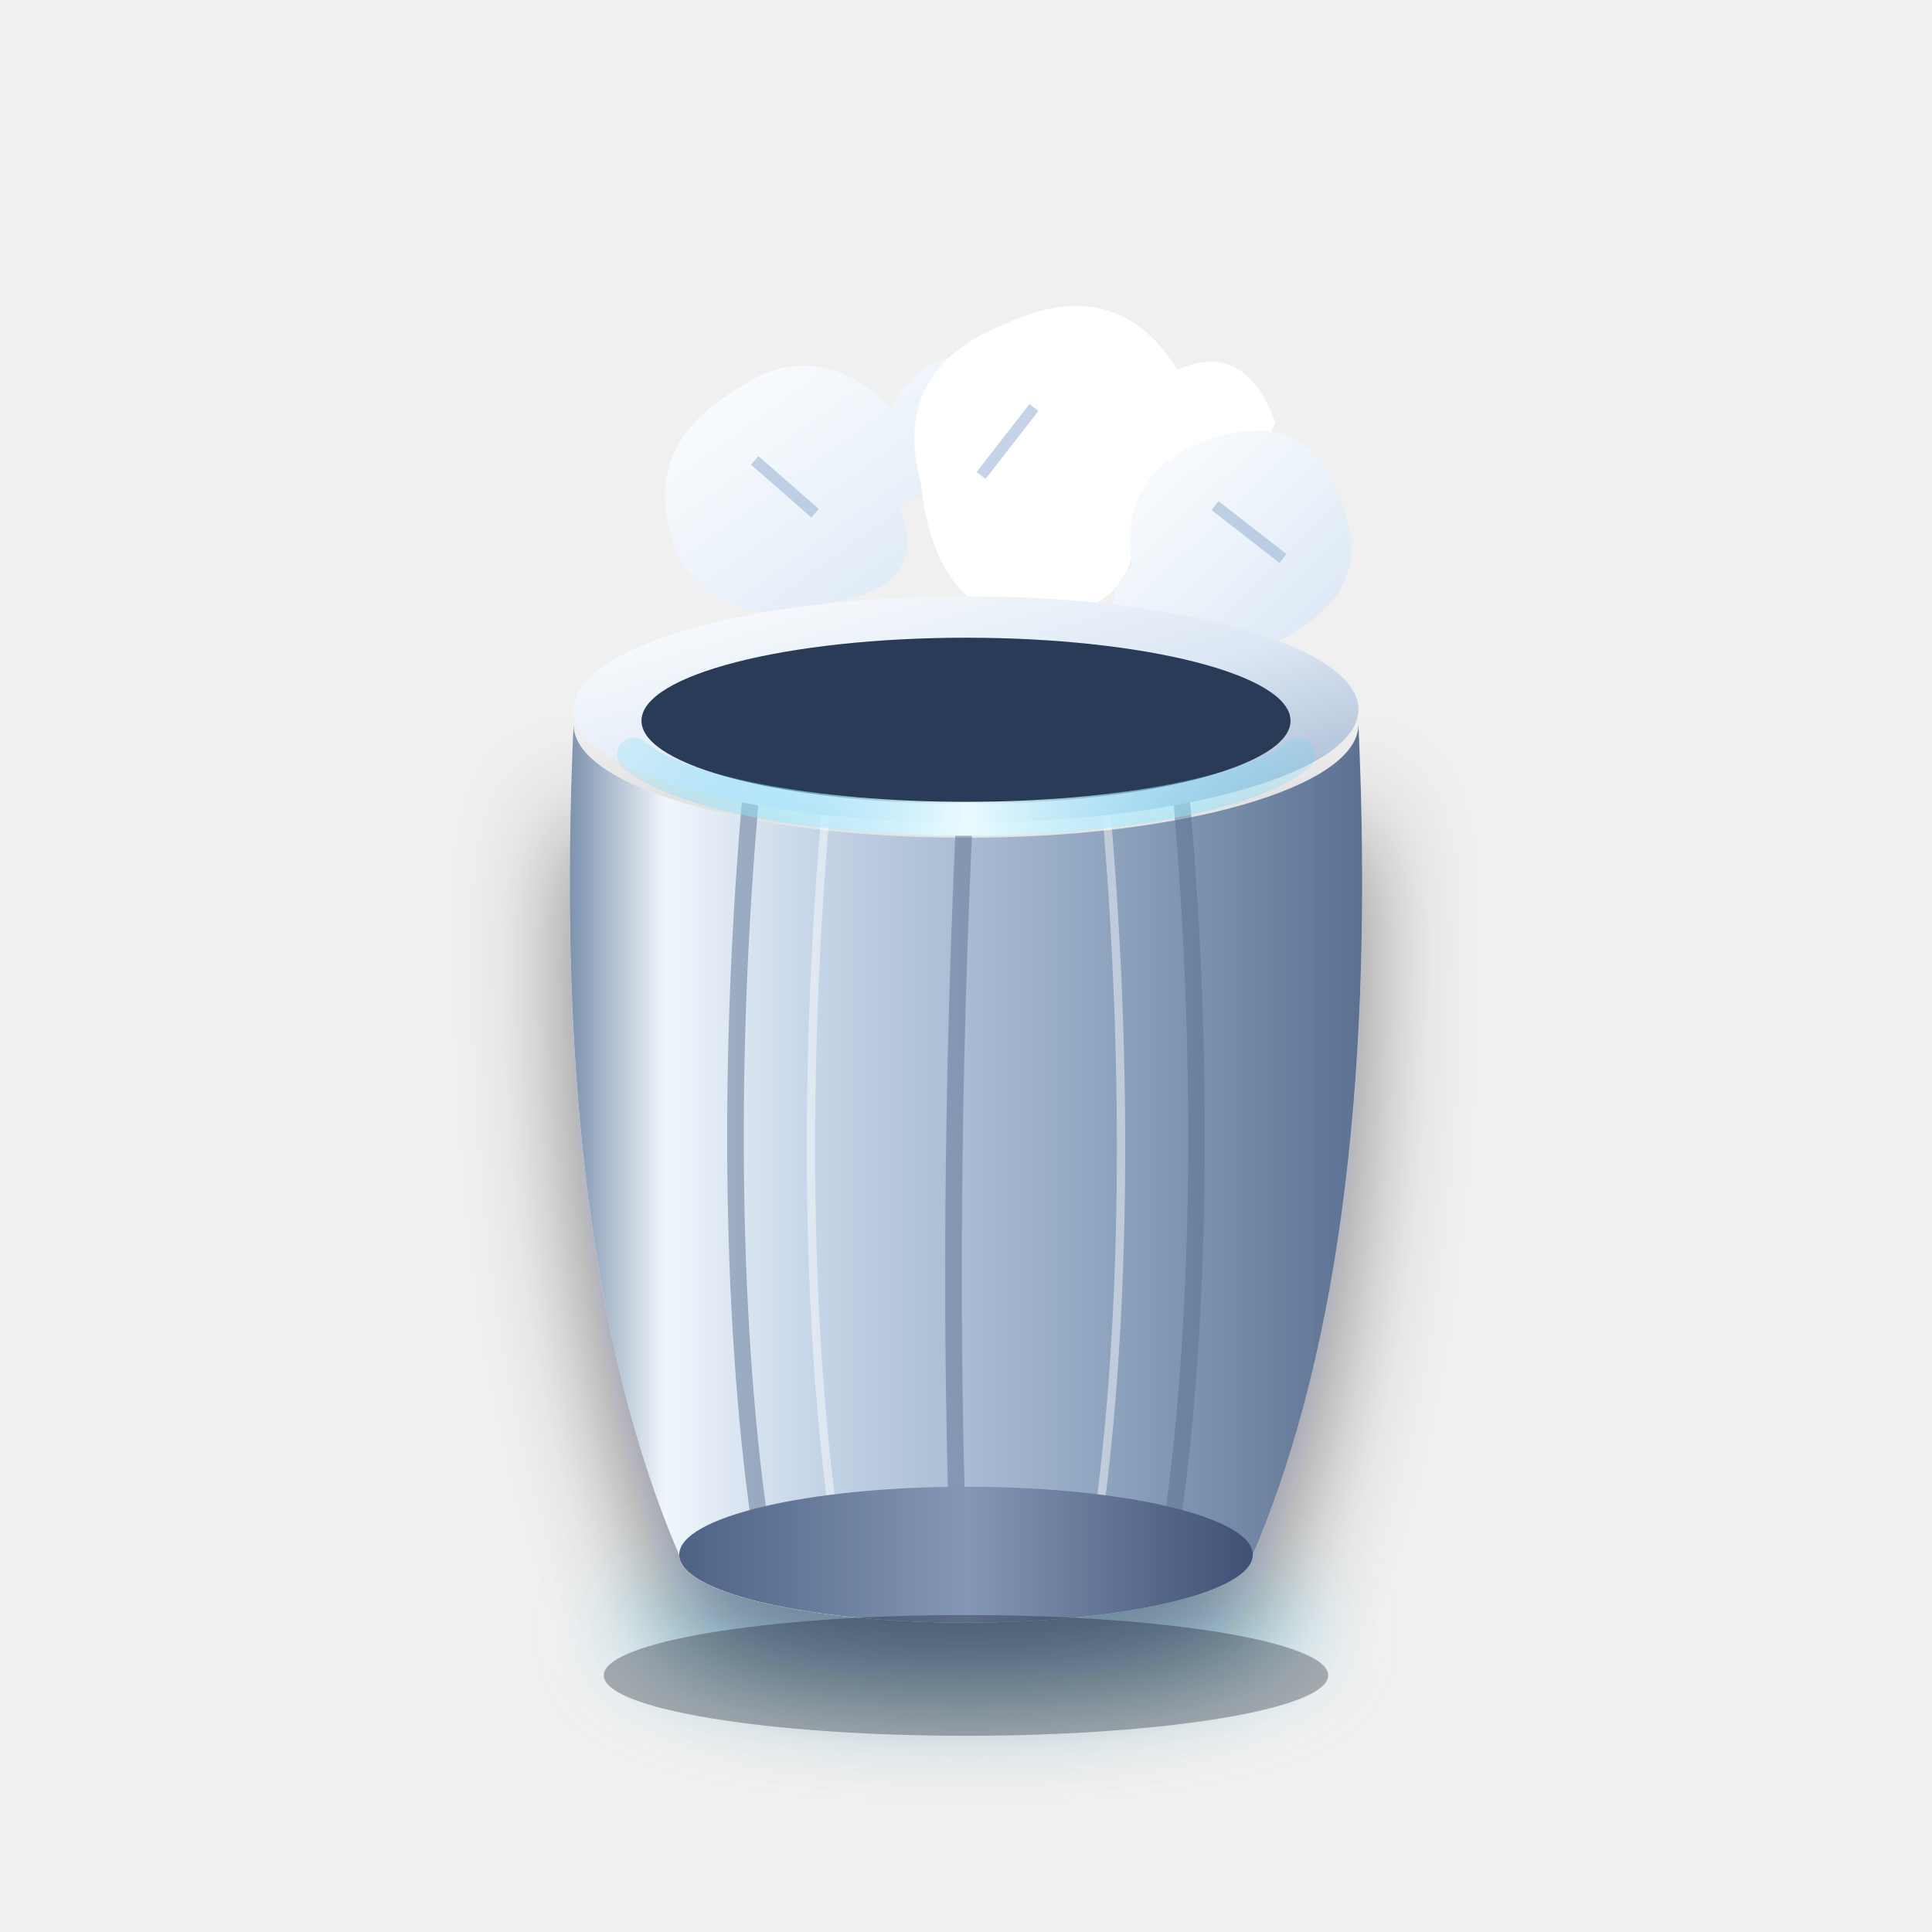
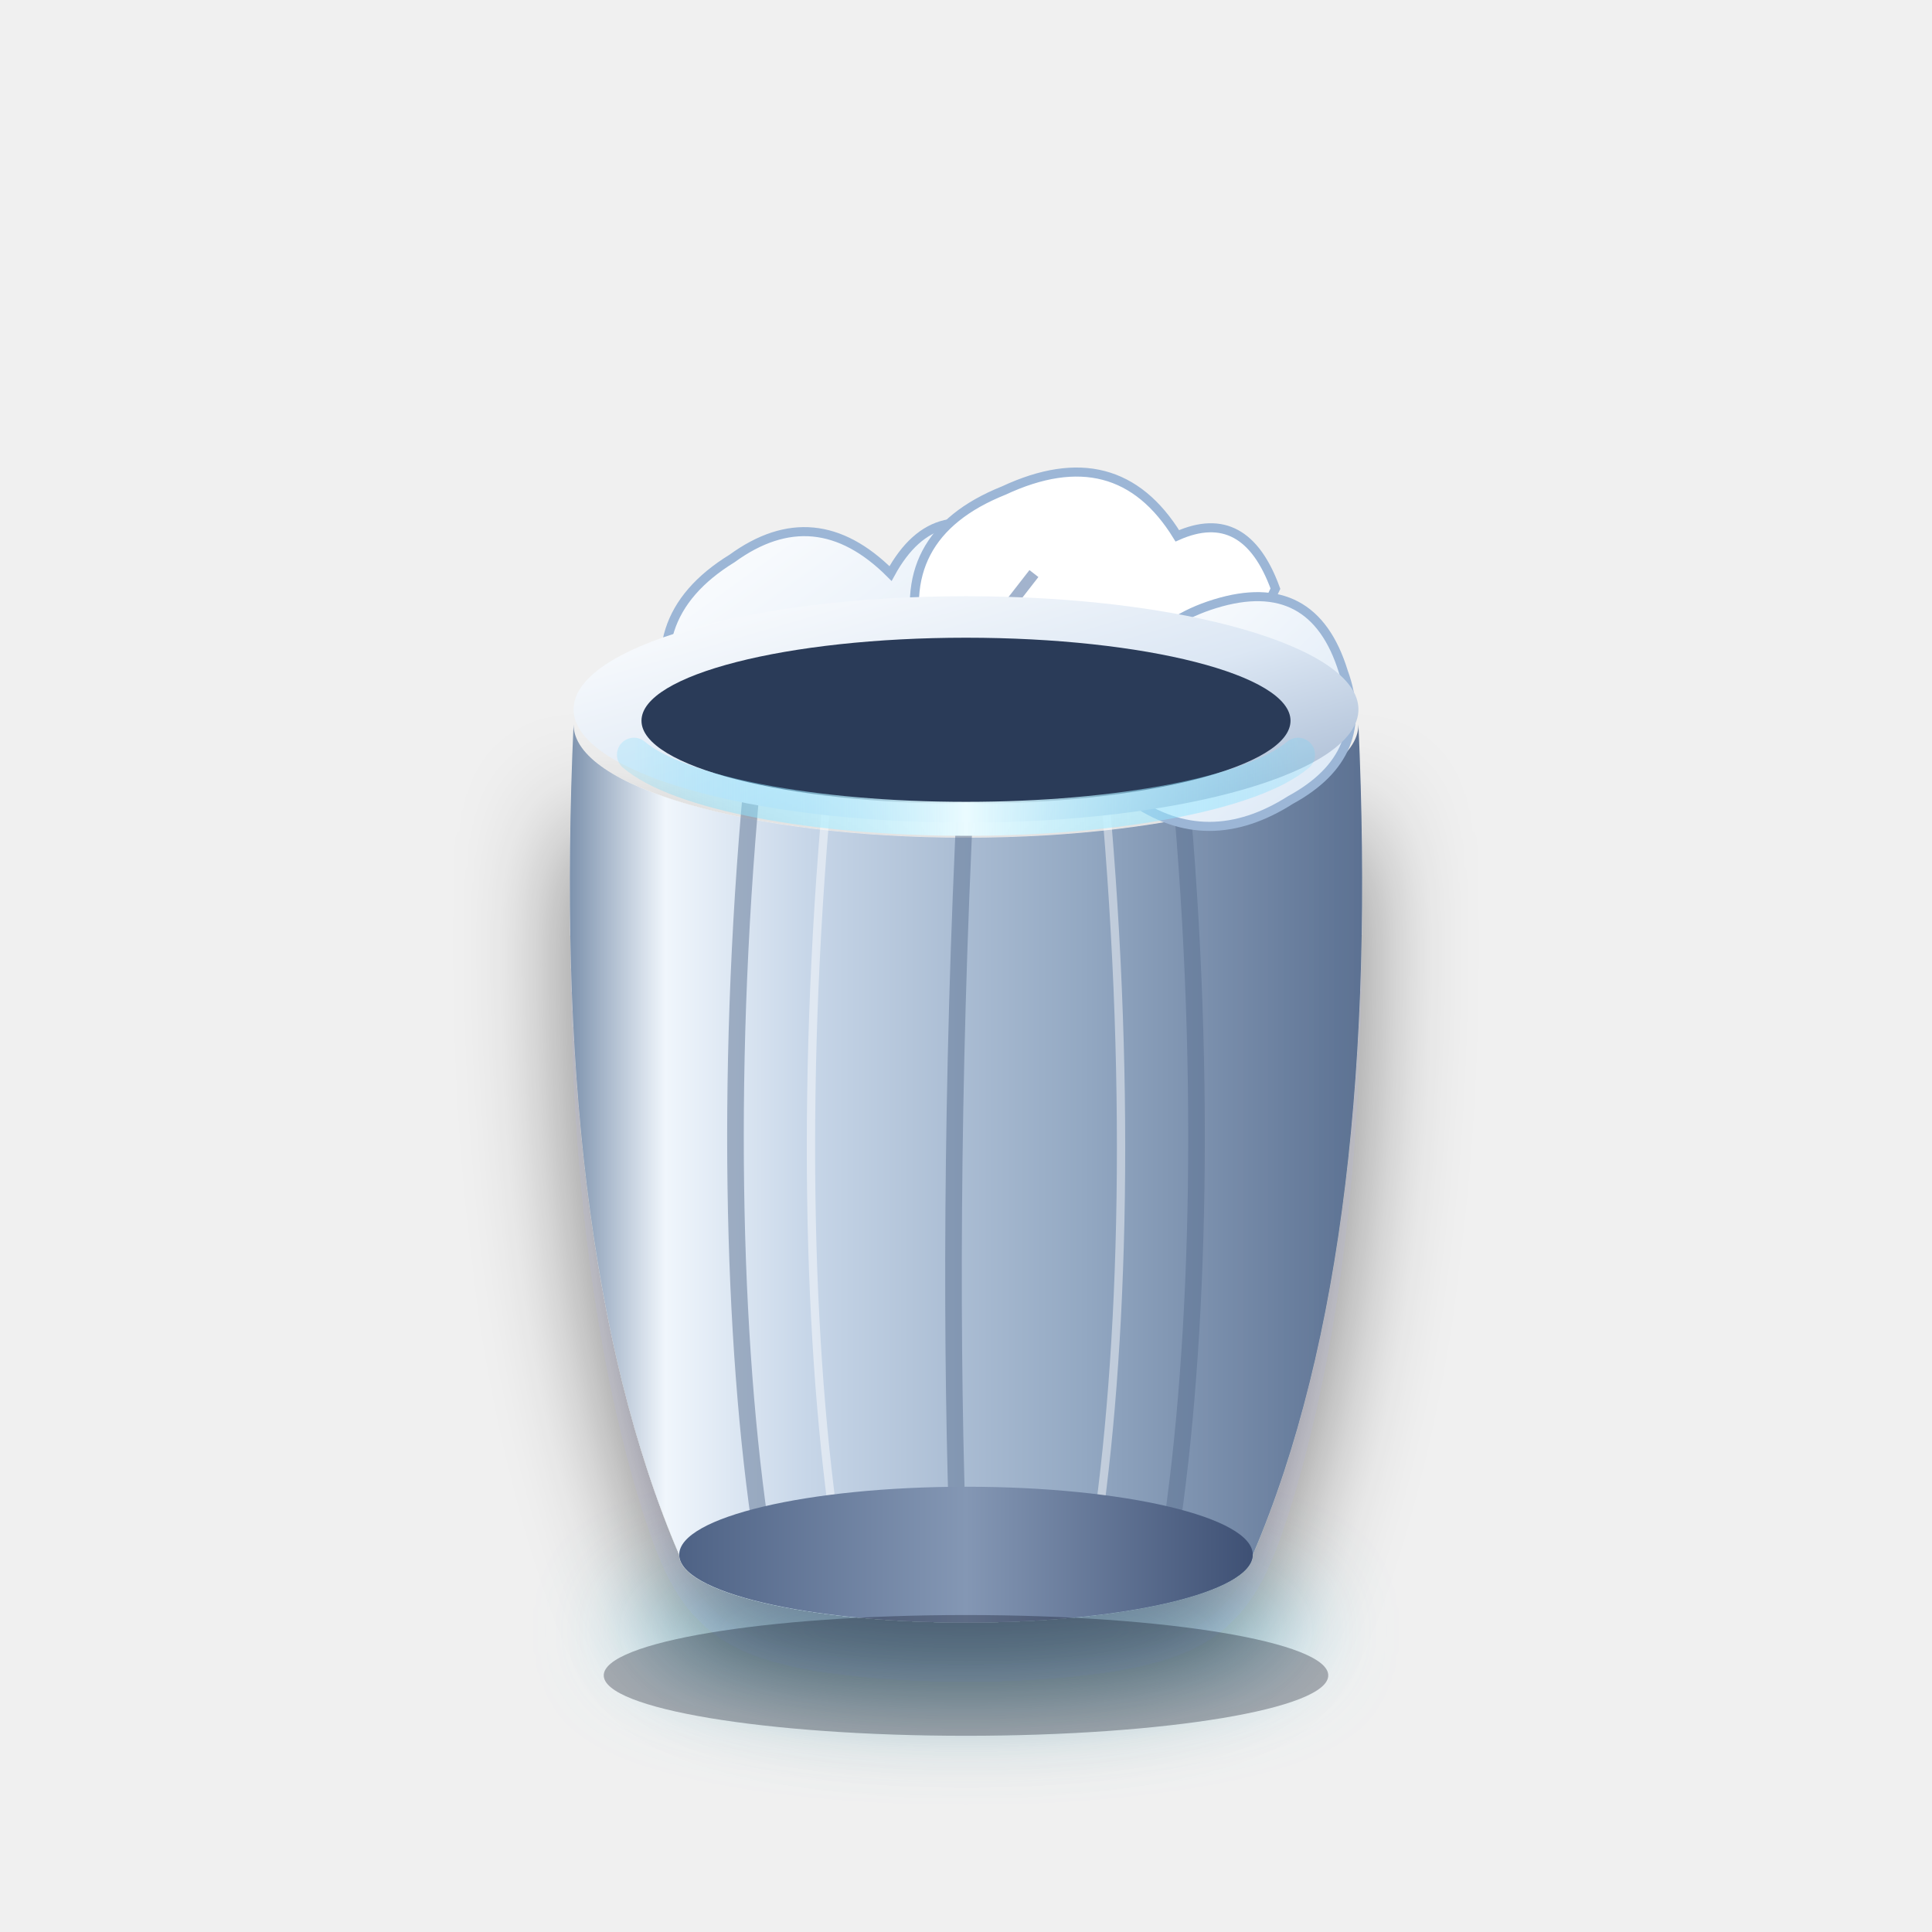
<svg xmlns="http://www.w3.org/2000/svg" viewBox="0 0 256 256" width="256" height="256">
  <defs>
    <linearGradient id="binGrad" x1="0%" y1="0%" x2="100%" y2="0%">
      <stop offset="0%" stop-color="#7E93AE" />
      <stop offset="12%" stop-color="#F0F6FC" />
      <stop offset="30%" stop-color="#C7D6E8" />
      <stop offset="65%" stop-color="#93A8C2" />
      <stop offset="100%" stop-color="#5C7192" />
    </linearGradient>
    <linearGradient id="rimTop" x1="0%" y1="0%" x2="100%" y2="100%">
      <stop offset="0%" stop-color="#FFFFFF" />
      <stop offset="55%" stop-color="#DCE7F4" />
      <stop offset="100%" stop-color="#9FB2CC" />
    </linearGradient>
    <linearGradient id="tabGlow" x1="0%" y1="0%" x2="100%" y2="0%">
      <stop offset="0%" stop-color="#5AD8FF" stop-opacity="0.2" />
      <stop offset="50%" stop-color="#EAFBFF" />
      <stop offset="100%" stop-color="#5AD8FF" stop-opacity="0.2" />
    </linearGradient>
    <linearGradient id="baseShade" x1="0%" y1="0%" x2="100%" y2="0%">
      <stop offset="0%" stop-color="#4E6285" />
      <stop offset="50%" stop-color="#8497B4" />
      <stop offset="100%" stop-color="#3E5074" />
    </linearGradient>
    <linearGradient id="paperBall" x1="0%" y1="0%" x2="100%" y2="100%">
      <stop offset="0%" stop-color="#FFFFFF" />
      <stop offset="100%" stop-color="#D8E6F5" />
    </linearGradient>
    <filter id="softShadow" x="-30%" y="-30%" width="160%" height="160%">
      <feDropShadow dx="0" dy="8" stdDeviation="7" flood-color="#020818" flood-opacity="0.45" />
    </filter>
    <filter id="glowSoft" x="-100%" y="-100%" width="300%" height="300%">
      <feGaussianBlur stdDeviation="6" />
    </filter>
  </defs>
  <ellipse cx="128" cy="216" rx="46" ry="10" fill="#5AD8FF" opacity="0.4" filter="url(#glowSoft)" />
  <path d="M 76 96            C 74 140, 78 178, 90 206            A 38 9 0 0 0 166 206            C 178 178, 182 140, 180 96            A 52 15 0 0 1 76 96 Z" fill="url(#binGrad)" filter="url(#softShadow)" />
  <g stroke="#5C7192" stroke-width="2.2" opacity="0.5" fill="none">
    <path d="M 100 100 C 96 140, 97 178, 101 204" />
    <path d="M 128 104 C 126 144, 126 180, 127 206" />
    <path d="M 156 100 C 160 140, 159 178, 155 204" />
  </g>
  <g stroke="#FFFFFF" stroke-width="1.1" opacity="0.45" fill="none">
    <path d="M 110 101 C 106 142, 107 179, 111 205" />
    <path d="M 146 101 C 150 142, 149 179, 145 205" />
  </g>
  <ellipse cx="128" cy="206" rx="38" ry="9" fill="url(#baseShade)" />
-   <g>
-     <path d="M 90 74 Q 84 60 97 52 Q 108 44 118 54 Q 124 43 135 50 Q 130 63 119 67 Q 124 78 109 80 Q 96 84 90 74 Z" fill="url(#paperBall)" />
-     <path d="M 122 64 Q 118 49 133 43 Q 148 36 156 49 Q 165 45 169 56 Q 163 69 150 68 Q 152 81 137 82 Q 124 82 122 64 Z" fill="#FFFFFF" />
-     <path d="M 150 75 Q 148 62 161 58 Q 174 54 178 67 Q 182 78 171 84 Q 160 91 150 84 Q 145 80 150 75 Z" fill="url(#paperBall)" />
-     <path d="M 100 61 L 108 68 M 137 54 L 130 63 M 161 67 L 170 74" stroke="#9CB6D6" stroke-width="1.5" opacity="0.6" fill="none" />
+   <g stroke="#9CB6D6" stroke-width="1.2">
+     <path d="M 90 96 Q 84 82 97 74 Q 108 66 118 76 Q 124 65 135 72 Q 130 85 119 89 Q 124 100 109 102 Q 96 106 90 96 Z" fill="url(#paperBall)" />
+     <path d="M 122 86 Q 118 71 133 65 Q 148 58 156 71 Q 165 67 169 78 Q 163 91 150 90 Q 152 103 137 104 Q 124 104 122 86 Z" fill="#FFFFFF" />
+     <path d="M 150 97 Q 148 84 161 80 Q 174 76 178 89 Q 182 100 171 106 Q 160 113 150 106 Q 145 102 150 97 Z" fill="url(#paperBall)" />
  </g>
+   <path d="M 100 83 L 108 90 M 137 76 L 130 85 M 161 89 L 170 96" stroke="#7A93B8" stroke-width="1.5" opacity="0.7" fill="none" />
  <ellipse cx="128" cy="94" rx="52" ry="15" fill="url(#rimTop)" />
  <ellipse cx="128" cy="95.5" rx="43" ry="11" fill="#2A3B58" />
  <path d="M 84 100 A 46 12 0 0 0 172 100" fill="none" stroke="url(#tabGlow)" stroke-width="4.5" stroke-linecap="round" />
  <ellipse cx="128" cy="222" rx="48" ry="8" fill="#020818" opacity="0.3" />
</svg>
